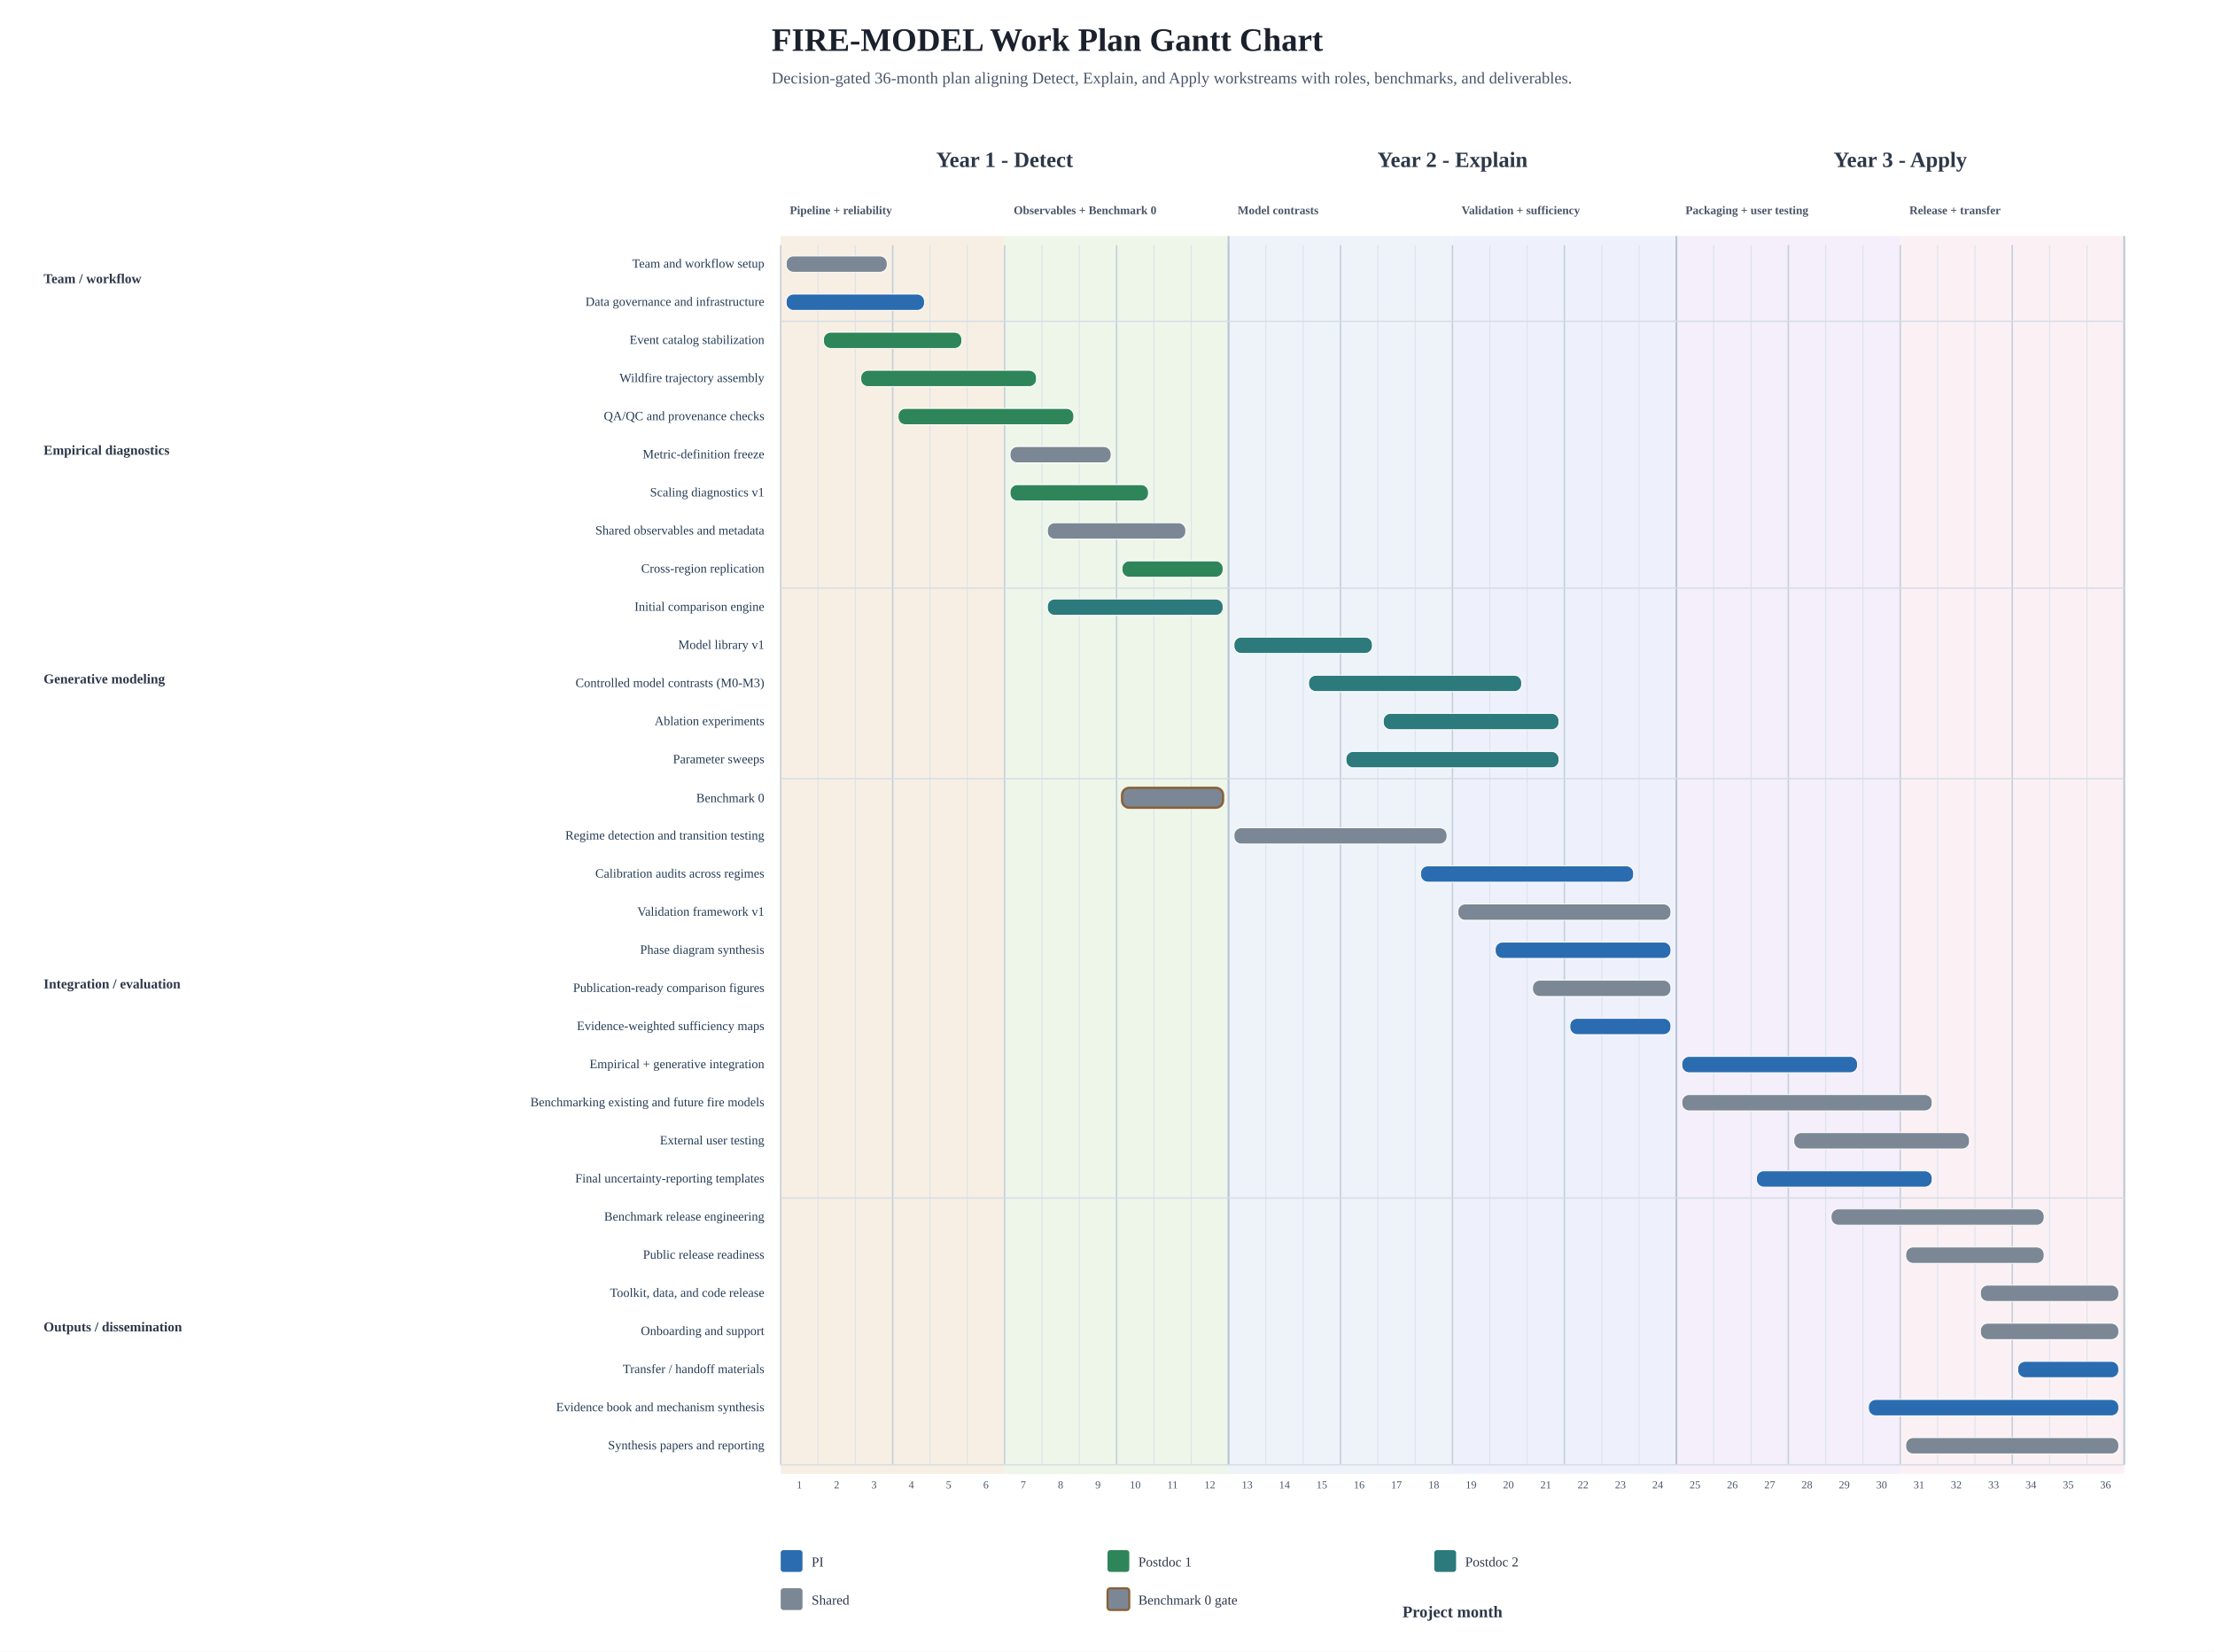
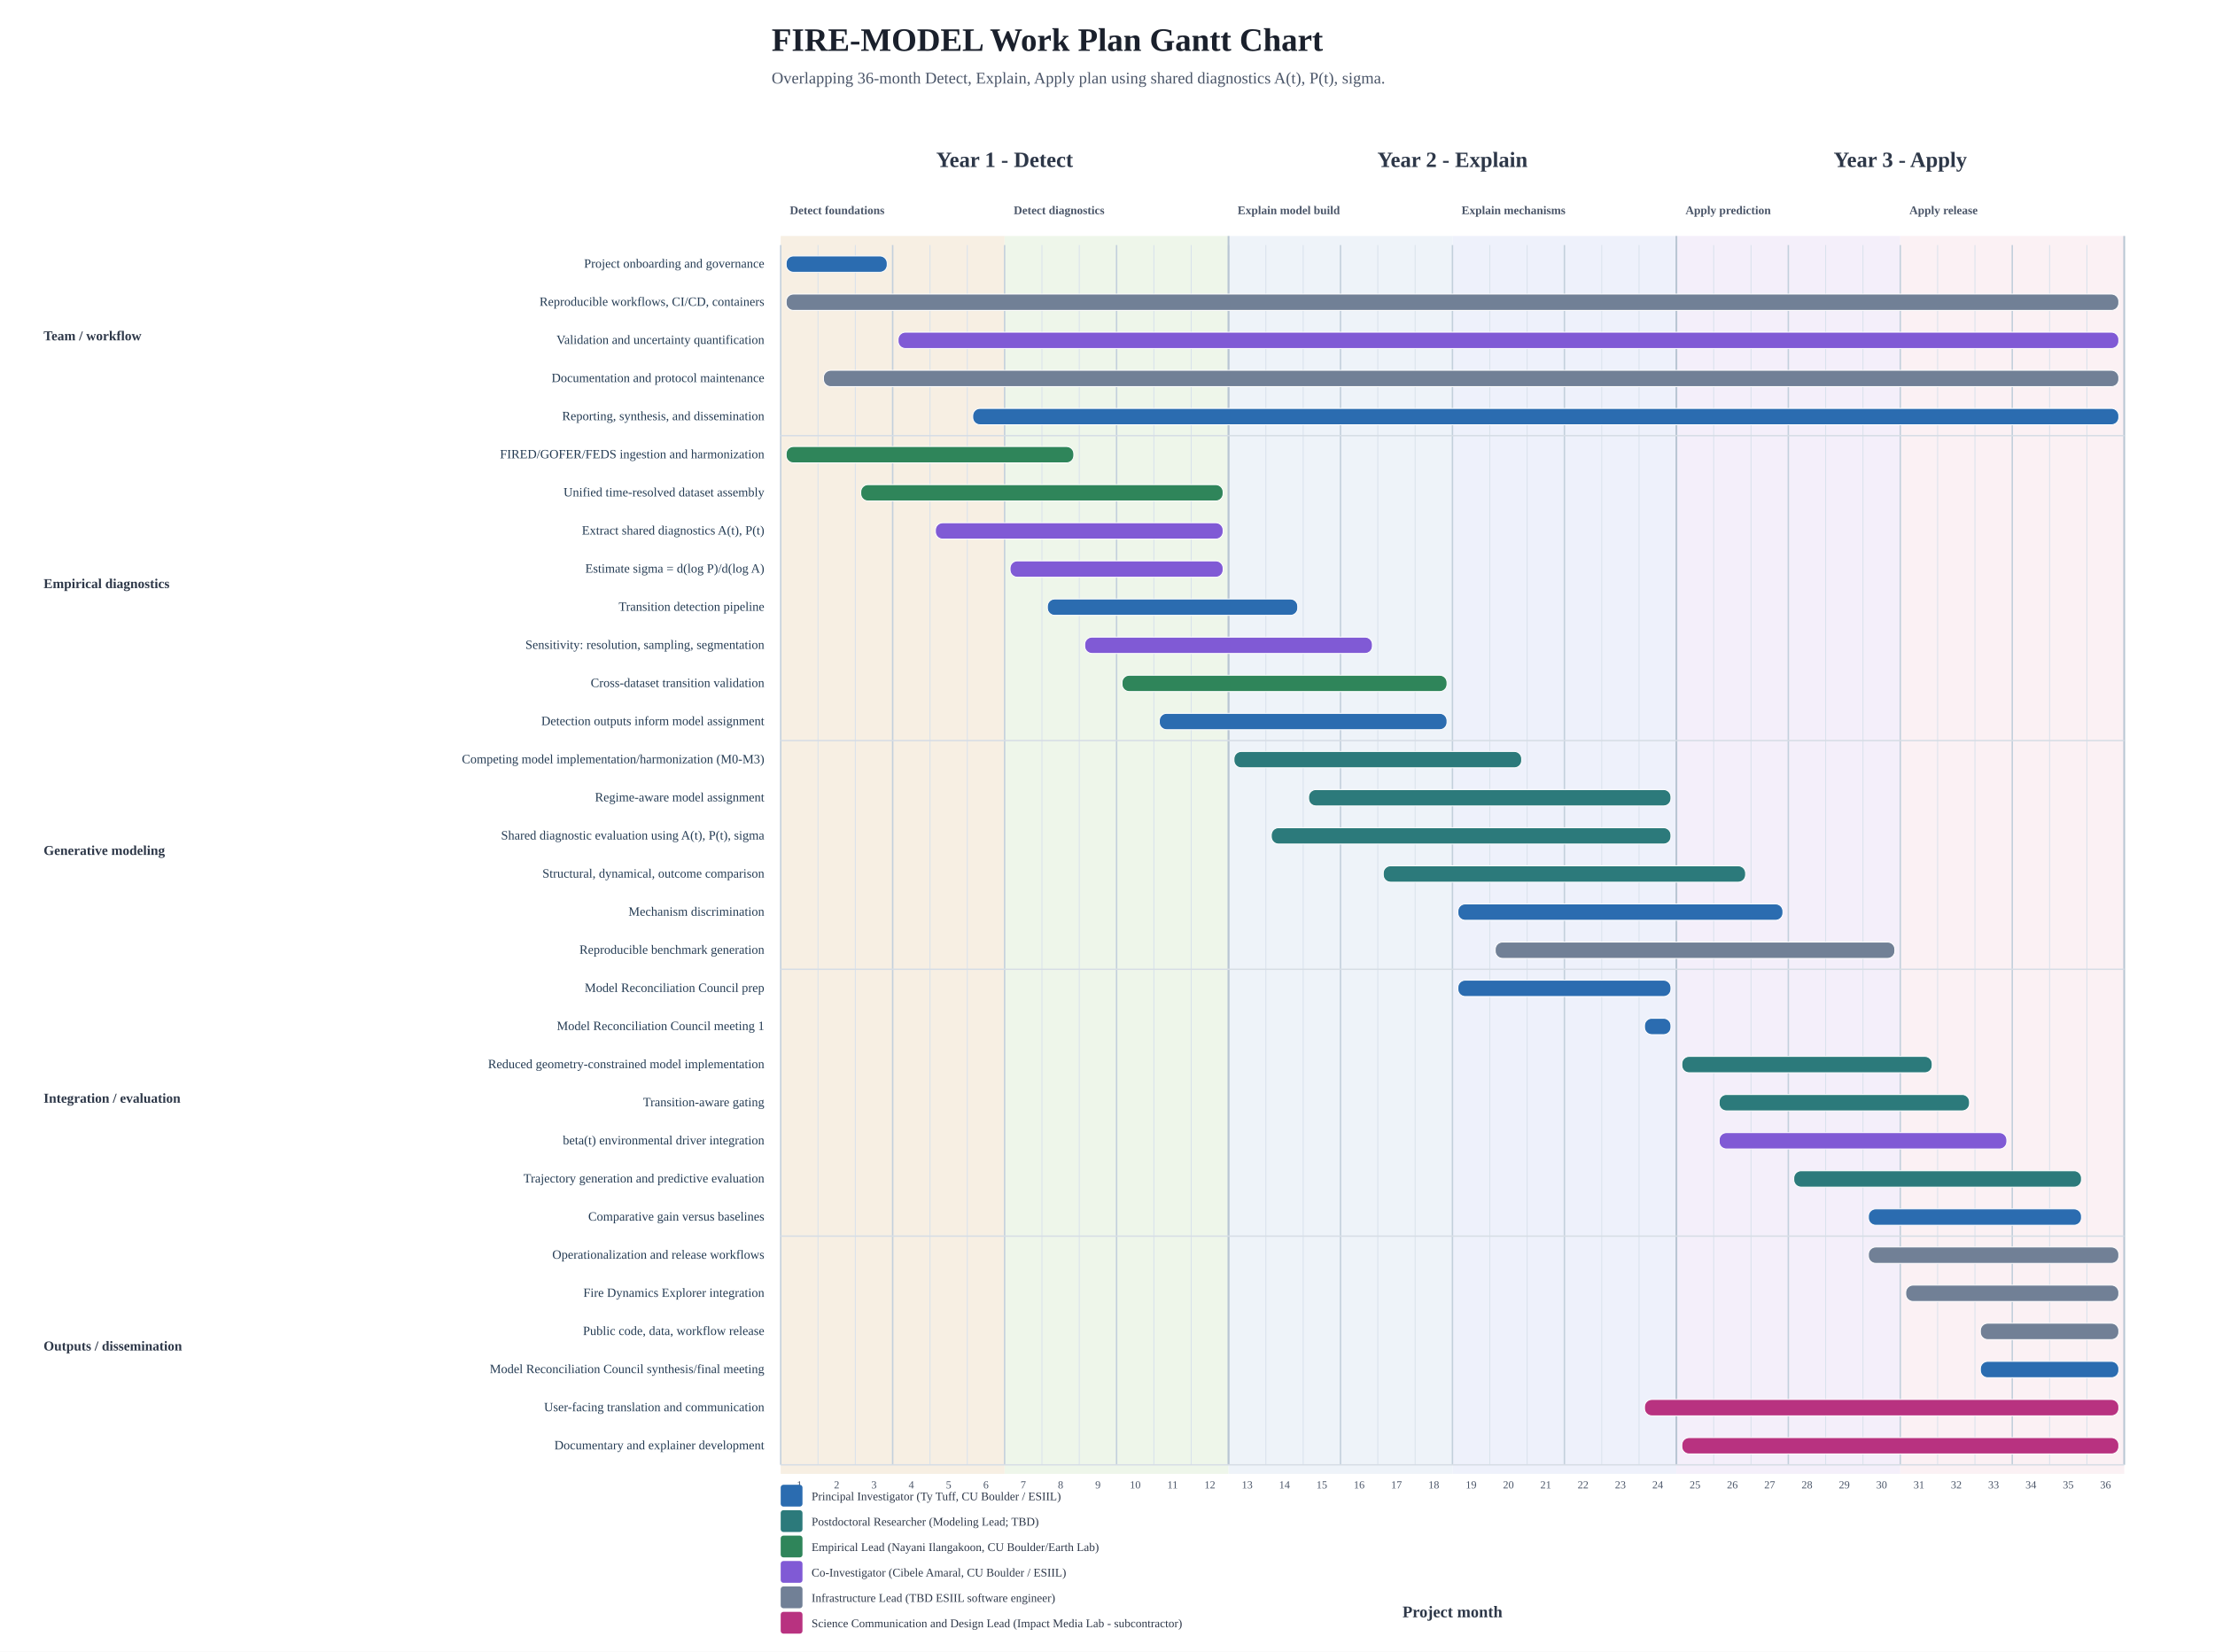
<svg xmlns="http://www.w3.org/2000/svg" width="2440" height="1820" viewBox="0 0 2440 1820">
  <rect width="100%" height="100%" fill="#ffffff" />
  <rect x="860.00" y="260.00" width="246.67" height="1364.00" fill="#f7efe3" stroke="none" stroke-width="0" rx="0" />
-   <text x="870.00" y="236.00" fill="#4a5568" font-family="Times New Roman, Georgia, serif" font-size="13" font-weight="700" text-anchor="start">Pipeline + reliability</text>
+   <text x="870.00" y="236.00" fill="#4a5568" font-family="Times New Roman, Georgia, serif" font-size="13" font-weight="700" text-anchor="start">Detect foundations</text>
  <rect x="1106.67" y="260.00" width="246.67" height="1364.00" fill="#eef6ea" stroke="none" stroke-width="0" rx="0" />
-   <text x="1116.67" y="236.00" fill="#4a5568" font-family="Times New Roman, Georgia, serif" font-size="13" font-weight="700" text-anchor="start">Observables + Benchmark 0</text>
+   <text x="1116.67" y="236.00" fill="#4a5568" font-family="Times New Roman, Georgia, serif" font-size="13" font-weight="700" text-anchor="start">Detect diagnostics</text>
  <rect x="1353.33" y="260.00" width="246.67" height="1364.00" fill="#eef3f9" stroke="none" stroke-width="0" rx="0" />
-   <text x="1363.33" y="236.00" fill="#4a5568" font-family="Times New Roman, Georgia, serif" font-size="13" font-weight="700" text-anchor="start">Model contrasts</text>
+   <text x="1363.33" y="236.00" fill="#4a5568" font-family="Times New Roman, Georgia, serif" font-size="13" font-weight="700" text-anchor="start">Explain model build</text>
  <rect x="1600.00" y="260.00" width="246.67" height="1364.00" fill="#eef1fb" stroke="none" stroke-width="0" rx="0" />
-   <text x="1610.00" y="236.00" fill="#4a5568" font-family="Times New Roman, Georgia, serif" font-size="13" font-weight="700" text-anchor="start">Validation + sufficiency</text>
+   <text x="1610.00" y="236.00" fill="#4a5568" font-family="Times New Roman, Georgia, serif" font-size="13" font-weight="700" text-anchor="start">Explain mechanisms</text>
  <rect x="1846.67" y="260.00" width="246.67" height="1364.00" fill="#f4effa" stroke="none" stroke-width="0" rx="0" />
-   <text x="1856.67" y="236.00" fill="#4a5568" font-family="Times New Roman, Georgia, serif" font-size="13" font-weight="700" text-anchor="start">Packaging + user testing</text>
+   <text x="1856.67" y="236.00" fill="#4a5568" font-family="Times New Roman, Georgia, serif" font-size="13" font-weight="700" text-anchor="start">Apply prediction</text>
  <rect x="2093.33" y="260.00" width="246.67" height="1364.00" fill="#fbf1f4" stroke="none" stroke-width="0" rx="0" />
-   <text x="2103.33" y="236.00" fill="#4a5568" font-family="Times New Roman, Georgia, serif" font-size="13" font-weight="700" text-anchor="start">Release + transfer</text>
+   <text x="2103.33" y="236.00" fill="#4a5568" font-family="Times New Roman, Georgia, serif" font-size="13" font-weight="700" text-anchor="start">Apply release</text>
  <line x1="860.00" y1="270.00" x2="860.00" y2="1614.00" stroke="#c3d0dc" stroke-width="1.6" />
  <text x="880.56" y="1640.00" fill="#4a5568" font-family="Times New Roman, Georgia, serif" font-size="12" font-weight="400" text-anchor="middle">1</text>
  <line x1="901.11" y1="270.00" x2="901.11" y2="1614.00" stroke="#d9e2ec" stroke-width="1" />
  <text x="921.67" y="1640.00" fill="#4a5568" font-family="Times New Roman, Georgia, serif" font-size="12" font-weight="400" text-anchor="middle">2</text>
  <line x1="942.22" y1="270.00" x2="942.22" y2="1614.00" stroke="#d9e2ec" stroke-width="1" />
  <text x="962.78" y="1640.00" fill="#4a5568" font-family="Times New Roman, Georgia, serif" font-size="12" font-weight="400" text-anchor="middle">3</text>
  <line x1="983.33" y1="270.00" x2="983.33" y2="1614.00" stroke="#c3d0dc" stroke-width="1.6" />
  <text x="1003.89" y="1640.00" fill="#4a5568" font-family="Times New Roman, Georgia, serif" font-size="12" font-weight="400" text-anchor="middle">4</text>
  <line x1="1024.44" y1="270.00" x2="1024.44" y2="1614.00" stroke="#d9e2ec" stroke-width="1" />
  <text x="1045.00" y="1640.00" fill="#4a5568" font-family="Times New Roman, Georgia, serif" font-size="12" font-weight="400" text-anchor="middle">5</text>
  <line x1="1065.56" y1="270.00" x2="1065.56" y2="1614.00" stroke="#d9e2ec" stroke-width="1" />
  <text x="1086.11" y="1640.00" fill="#4a5568" font-family="Times New Roman, Georgia, serif" font-size="12" font-weight="400" text-anchor="middle">6</text>
  <line x1="1106.67" y1="270.00" x2="1106.67" y2="1614.00" stroke="#c3d0dc" stroke-width="1.6" />
  <text x="1127.22" y="1640.00" fill="#4a5568" font-family="Times New Roman, Georgia, serif" font-size="12" font-weight="400" text-anchor="middle">7</text>
  <line x1="1147.78" y1="270.00" x2="1147.78" y2="1614.00" stroke="#d9e2ec" stroke-width="1" />
  <text x="1168.33" y="1640.00" fill="#4a5568" font-family="Times New Roman, Georgia, serif" font-size="12" font-weight="400" text-anchor="middle">8</text>
  <line x1="1188.89" y1="270.00" x2="1188.89" y2="1614.00" stroke="#d9e2ec" stroke-width="1" />
  <text x="1209.44" y="1640.00" fill="#4a5568" font-family="Times New Roman, Georgia, serif" font-size="12" font-weight="400" text-anchor="middle">9</text>
  <line x1="1230.00" y1="270.00" x2="1230.00" y2="1614.00" stroke="#c3d0dc" stroke-width="1.6" />
  <text x="1250.56" y="1640.00" fill="#4a5568" font-family="Times New Roman, Georgia, serif" font-size="12" font-weight="400" text-anchor="middle">10</text>
  <line x1="1271.11" y1="270.00" x2="1271.11" y2="1614.00" stroke="#d9e2ec" stroke-width="1" />
  <text x="1291.67" y="1640.00" fill="#4a5568" font-family="Times New Roman, Georgia, serif" font-size="12" font-weight="400" text-anchor="middle">11</text>
  <line x1="1312.22" y1="270.00" x2="1312.22" y2="1614.00" stroke="#d9e2ec" stroke-width="1" />
  <text x="1332.78" y="1640.00" fill="#4a5568" font-family="Times New Roman, Georgia, serif" font-size="12" font-weight="400" text-anchor="middle">12</text>
  <line x1="1353.33" y1="270.00" x2="1353.33" y2="1614.00" stroke="#c3d0dc" stroke-width="1.6" />
  <text x="1373.89" y="1640.00" fill="#4a5568" font-family="Times New Roman, Georgia, serif" font-size="12" font-weight="400" text-anchor="middle">13</text>
  <line x1="1394.44" y1="270.00" x2="1394.44" y2="1614.00" stroke="#d9e2ec" stroke-width="1" />
  <text x="1415.00" y="1640.00" fill="#4a5568" font-family="Times New Roman, Georgia, serif" font-size="12" font-weight="400" text-anchor="middle">14</text>
  <line x1="1435.56" y1="270.00" x2="1435.56" y2="1614.00" stroke="#d9e2ec" stroke-width="1" />
  <text x="1456.11" y="1640.00" fill="#4a5568" font-family="Times New Roman, Georgia, serif" font-size="12" font-weight="400" text-anchor="middle">15</text>
  <line x1="1476.67" y1="270.00" x2="1476.67" y2="1614.00" stroke="#c3d0dc" stroke-width="1.6" />
  <text x="1497.22" y="1640.00" fill="#4a5568" font-family="Times New Roman, Georgia, serif" font-size="12" font-weight="400" text-anchor="middle">16</text>
  <line x1="1517.78" y1="270.00" x2="1517.78" y2="1614.00" stroke="#d9e2ec" stroke-width="1" />
  <text x="1538.33" y="1640.00" fill="#4a5568" font-family="Times New Roman, Georgia, serif" font-size="12" font-weight="400" text-anchor="middle">17</text>
  <line x1="1558.89" y1="270.00" x2="1558.89" y2="1614.00" stroke="#d9e2ec" stroke-width="1" />
  <text x="1579.44" y="1640.00" fill="#4a5568" font-family="Times New Roman, Georgia, serif" font-size="12" font-weight="400" text-anchor="middle">18</text>
  <line x1="1600.00" y1="270.00" x2="1600.00" y2="1614.00" stroke="#c3d0dc" stroke-width="1.6" />
  <text x="1620.56" y="1640.00" fill="#4a5568" font-family="Times New Roman, Georgia, serif" font-size="12" font-weight="400" text-anchor="middle">19</text>
  <line x1="1641.11" y1="270.00" x2="1641.11" y2="1614.00" stroke="#d9e2ec" stroke-width="1" />
  <text x="1661.67" y="1640.00" fill="#4a5568" font-family="Times New Roman, Georgia, serif" font-size="12" font-weight="400" text-anchor="middle">20</text>
  <line x1="1682.22" y1="270.00" x2="1682.22" y2="1614.00" stroke="#d9e2ec" stroke-width="1" />
  <text x="1702.78" y="1640.00" fill="#4a5568" font-family="Times New Roman, Georgia, serif" font-size="12" font-weight="400" text-anchor="middle">21</text>
  <line x1="1723.33" y1="270.00" x2="1723.33" y2="1614.00" stroke="#c3d0dc" stroke-width="1.6" />
  <text x="1743.89" y="1640.00" fill="#4a5568" font-family="Times New Roman, Georgia, serif" font-size="12" font-weight="400" text-anchor="middle">22</text>
  <line x1="1764.44" y1="270.00" x2="1764.44" y2="1614.00" stroke="#d9e2ec" stroke-width="1" />
  <text x="1785.00" y="1640.00" fill="#4a5568" font-family="Times New Roman, Georgia, serif" font-size="12" font-weight="400" text-anchor="middle">23</text>
  <line x1="1805.56" y1="270.00" x2="1805.56" y2="1614.00" stroke="#d9e2ec" stroke-width="1" />
  <text x="1826.11" y="1640.00" fill="#4a5568" font-family="Times New Roman, Georgia, serif" font-size="12" font-weight="400" text-anchor="middle">24</text>
  <line x1="1846.67" y1="270.00" x2="1846.67" y2="1614.00" stroke="#c3d0dc" stroke-width="1.6" />
  <text x="1867.22" y="1640.00" fill="#4a5568" font-family="Times New Roman, Georgia, serif" font-size="12" font-weight="400" text-anchor="middle">25</text>
  <line x1="1887.78" y1="270.00" x2="1887.78" y2="1614.00" stroke="#d9e2ec" stroke-width="1" />
  <text x="1908.33" y="1640.00" fill="#4a5568" font-family="Times New Roman, Georgia, serif" font-size="12" font-weight="400" text-anchor="middle">26</text>
  <line x1="1928.89" y1="270.00" x2="1928.89" y2="1614.00" stroke="#d9e2ec" stroke-width="1" />
  <text x="1949.44" y="1640.00" fill="#4a5568" font-family="Times New Roman, Georgia, serif" font-size="12" font-weight="400" text-anchor="middle">27</text>
  <line x1="1970.00" y1="270.00" x2="1970.00" y2="1614.00" stroke="#c3d0dc" stroke-width="1.6" />
  <text x="1990.56" y="1640.00" fill="#4a5568" font-family="Times New Roman, Georgia, serif" font-size="12" font-weight="400" text-anchor="middle">28</text>
  <line x1="2011.11" y1="270.00" x2="2011.11" y2="1614.00" stroke="#d9e2ec" stroke-width="1" />
  <text x="2031.67" y="1640.00" fill="#4a5568" font-family="Times New Roman, Georgia, serif" font-size="12" font-weight="400" text-anchor="middle">29</text>
  <line x1="2052.22" y1="270.00" x2="2052.22" y2="1614.00" stroke="#d9e2ec" stroke-width="1" />
  <text x="2072.78" y="1640.00" fill="#4a5568" font-family="Times New Roman, Georgia, serif" font-size="12" font-weight="400" text-anchor="middle">30</text>
  <line x1="2093.33" y1="270.00" x2="2093.33" y2="1614.00" stroke="#c3d0dc" stroke-width="1.6" />
  <text x="2113.89" y="1640.00" fill="#4a5568" font-family="Times New Roman, Georgia, serif" font-size="12" font-weight="400" text-anchor="middle">31</text>
  <line x1="2134.44" y1="270.00" x2="2134.44" y2="1614.00" stroke="#d9e2ec" stroke-width="1" />
  <text x="2155.00" y="1640.00" fill="#4a5568" font-family="Times New Roman, Georgia, serif" font-size="12" font-weight="400" text-anchor="middle">32</text>
  <line x1="2175.56" y1="270.00" x2="2175.56" y2="1614.00" stroke="#d9e2ec" stroke-width="1" />
  <text x="2196.11" y="1640.00" fill="#4a5568" font-family="Times New Roman, Georgia, serif" font-size="12" font-weight="400" text-anchor="middle">33</text>
  <line x1="2216.67" y1="270.00" x2="2216.67" y2="1614.00" stroke="#c3d0dc" stroke-width="1.6" />
  <text x="2237.22" y="1640.00" fill="#4a5568" font-family="Times New Roman, Georgia, serif" font-size="12" font-weight="400" text-anchor="middle">34</text>
  <line x1="2257.78" y1="270.00" x2="2257.78" y2="1614.00" stroke="#d9e2ec" stroke-width="1" />
  <text x="2278.33" y="1640.00" fill="#4a5568" font-family="Times New Roman, Georgia, serif" font-size="12" font-weight="400" text-anchor="middle">35</text>
  <line x1="2298.89" y1="270.00" x2="2298.89" y2="1614.00" stroke="#d9e2ec" stroke-width="1" />
  <text x="2319.44" y="1640.00" fill="#4a5568" font-family="Times New Roman, Georgia, serif" font-size="12" font-weight="400" text-anchor="middle">36</text>
  <line x1="1353.33" y1="260.00" x2="1353.33" y2="1614.00" stroke="#b9c6d3" stroke-width="2" />
  <line x1="1846.67" y1="260.00" x2="1846.67" y2="1614.00" stroke="#b9c6d3" stroke-width="2" />
  <line x1="2340.00" y1="260.00" x2="2340.00" y2="1614.00" stroke="#b9c6d3" stroke-width="2" />
  <text x="1106.67" y="184.00" fill="#2d3748" font-family="Times New Roman, Georgia, serif" font-size="24" font-weight="700" text-anchor="middle">Year 1 - Detect</text>
  <text x="1600.00" y="184.00" fill="#2d3748" font-family="Times New Roman, Georgia, serif" font-size="24" font-weight="700" text-anchor="middle">Year 2 - Explain</text>
  <text x="2093.33" y="184.00" fill="#2d3748" font-family="Times New Roman, Georgia, serif" font-size="24" font-weight="700" text-anchor="middle">Year 3 - Apply</text>
-   <text x="48.00" y="312.00" fill="#2d3748" font-family="Times New Roman, Georgia, serif" font-size="15" font-weight="700" text-anchor="start">Team / workflow</text>
-   <line x1="860.00" y1="354.00" x2="2340.00" y2="354.00" stroke="#d6dde5" stroke-width="1.5" />
-   <text x="48.00" y="501.00" fill="#2d3748" font-family="Times New Roman, Georgia, serif" font-size="15" font-weight="700" text-anchor="start">Empirical diagnostics</text>
-   <line x1="860.00" y1="648.00" x2="2340.00" y2="648.00" stroke="#d6dde5" stroke-width="1.5" />
-   <text x="48.00" y="753.00" fill="#2d3748" font-family="Times New Roman, Georgia, serif" font-size="15" font-weight="700" text-anchor="start">Generative modeling</text>
-   <line x1="860.00" y1="858.00" x2="2340.00" y2="858.00" stroke="#d6dde5" stroke-width="1.5" />
-   <text x="48.00" y="1089.00" fill="#2d3748" font-family="Times New Roman, Georgia, serif" font-size="15" font-weight="700" text-anchor="start">Integration / evaluation</text>
-   <line x1="860.00" y1="1320.00" x2="2340.00" y2="1320.00" stroke="#d6dde5" stroke-width="1.5" />
-   <text x="48.00" y="1467.00" fill="#2d3748" font-family="Times New Roman, Georgia, serif" font-size="15" font-weight="700" text-anchor="start">Outputs / dissemination</text>
+   <text x="48.00" y="375.00" fill="#2d3748" font-family="Times New Roman, Georgia, serif" font-size="15" font-weight="700" text-anchor="start">Team / workflow</text>
+   <line x1="860.00" y1="480.00" x2="2340.00" y2="480.00" stroke="#d6dde5" stroke-width="1.5" />
+   <text x="48.00" y="648.00" fill="#2d3748" font-family="Times New Roman, Georgia, serif" font-size="15" font-weight="700" text-anchor="start">Empirical diagnostics</text>
+   <line x1="860.00" y1="816.00" x2="2340.00" y2="816.00" stroke="#d6dde5" stroke-width="1.5" />
+   <text x="48.00" y="942.00" fill="#2d3748" font-family="Times New Roman, Georgia, serif" font-size="15" font-weight="700" text-anchor="start">Generative modeling</text>
+   <line x1="860.00" y1="1068.00" x2="2340.00" y2="1068.00" stroke="#d6dde5" stroke-width="1.5" />
+   <text x="48.00" y="1215.00" fill="#2d3748" font-family="Times New Roman, Georgia, serif" font-size="15" font-weight="700" text-anchor="start">Integration / evaluation</text>
+   <line x1="860.00" y1="1362.00" x2="2340.00" y2="1362.00" stroke="#d6dde5" stroke-width="1.5" />
+   <text x="48.00" y="1488.00" fill="#2d3748" font-family="Times New Roman, Georgia, serif" font-size="15" font-weight="700" text-anchor="start">Outputs / dissemination</text>
  <line x1="860.00" y1="1614.00" x2="2340.00" y2="1614.00" stroke="#d6dde5" stroke-width="1.5" />
-   <text x="842.00" y="294.96" fill="#243b53" font-family="Times New Roman, Georgia, serif" font-size="14" font-weight="400" text-anchor="end">Team and workflow setup</text>
-   <rect x="866.00" y="282.00" width="111.33" height="18.00" fill="#7b8794" stroke="#ffffff" stroke-width="1.0" rx="8" />
-   <text x="842.00" y="336.96" fill="#243b53" font-family="Times New Roman, Georgia, serif" font-size="14" font-weight="400" text-anchor="end">Data governance and infrastructure</text>
-   <rect x="866.00" y="324.00" width="152.44" height="18.00" fill="#2b6cb0" stroke="#ffffff" stroke-width="1.0" rx="8" />
-   <text x="842.00" y="378.96" fill="#243b53" font-family="Times New Roman, Georgia, serif" font-size="14" font-weight="400" text-anchor="end">Event catalog stabilization</text>
-   <rect x="907.11" y="366.00" width="152.44" height="18.00" fill="#2f855a" stroke="#ffffff" stroke-width="1.0" rx="8" />
-   <text x="842.00" y="420.96" fill="#243b53" font-family="Times New Roman, Georgia, serif" font-size="14" font-weight="400" text-anchor="end">Wildfire trajectory assembly</text>
-   <rect x="948.22" y="408.00" width="193.56" height="18.00" fill="#2f855a" stroke="#ffffff" stroke-width="1.0" rx="8" />
-   <text x="842.00" y="462.96" fill="#243b53" font-family="Times New Roman, Georgia, serif" font-size="14" font-weight="400" text-anchor="end">QA/QC and provenance checks</text>
-   <rect x="989.33" y="450.00" width="193.56" height="18.00" fill="#2f855a" stroke="#ffffff" stroke-width="1.0" rx="8" />
-   <text x="842.00" y="504.96" fill="#243b53" font-family="Times New Roman, Georgia, serif" font-size="14" font-weight="400" text-anchor="end">Metric-definition freeze</text>
-   <rect x="1112.67" y="492.00" width="111.33" height="18.00" fill="#7b8794" stroke="#ffffff" stroke-width="1.0" rx="8" />
-   <text x="842.00" y="546.96" fill="#243b53" font-family="Times New Roman, Georgia, serif" font-size="14" font-weight="400" text-anchor="end">Scaling diagnostics v1</text>
-   <rect x="1112.67" y="534.00" width="152.44" height="18.00" fill="#2f855a" stroke="#ffffff" stroke-width="1.0" rx="8" />
-   <text x="842.00" y="588.96" fill="#243b53" font-family="Times New Roman, Georgia, serif" font-size="14" font-weight="400" text-anchor="end">Shared observables and metadata</text>
-   <rect x="1153.78" y="576.00" width="152.44" height="18.00" fill="#7b8794" stroke="#ffffff" stroke-width="1.0" rx="8" />
-   <text x="842.00" y="630.96" fill="#243b53" font-family="Times New Roman, Georgia, serif" font-size="14" font-weight="400" text-anchor="end">Cross-region replication</text>
-   <rect x="1236.00" y="618.00" width="111.33" height="18.00" fill="#2f855a" stroke="#ffffff" stroke-width="1.0" rx="8" />
-   <text x="842.00" y="672.96" fill="#243b53" font-family="Times New Roman, Georgia, serif" font-size="14" font-weight="400" text-anchor="end">Initial comparison engine</text>
-   <rect x="1153.78" y="660.00" width="193.56" height="18.00" fill="#2c7a7b" stroke="#ffffff" stroke-width="1.0" rx="8" />
-   <text x="842.00" y="714.96" fill="#243b53" font-family="Times New Roman, Georgia, serif" font-size="14" font-weight="400" text-anchor="end">Model library v1</text>
-   <rect x="1359.33" y="702.00" width="152.44" height="18.00" fill="#2c7a7b" stroke="#ffffff" stroke-width="1.0" rx="8" />
-   <text x="842.00" y="756.96" fill="#243b53" font-family="Times New Roman, Georgia, serif" font-size="14" font-weight="400" text-anchor="end">Controlled model contrasts (M0-M3)</text>
-   <rect x="1441.56" y="744.00" width="234.67" height="18.00" fill="#2c7a7b" stroke="#ffffff" stroke-width="1.0" rx="8" />
-   <text x="842.00" y="798.96" fill="#243b53" font-family="Times New Roman, Georgia, serif" font-size="14" font-weight="400" text-anchor="end">Ablation experiments</text>
-   <rect x="1523.78" y="786.00" width="193.56" height="18.00" fill="#2c7a7b" stroke="#ffffff" stroke-width="1.0" rx="8" />
-   <text x="842.00" y="840.96" fill="#243b53" font-family="Times New Roman, Georgia, serif" font-size="14" font-weight="400" text-anchor="end">Parameter sweeps</text>
-   <rect x="1482.67" y="828.00" width="234.67" height="18.00" fill="#2c7a7b" stroke="#ffffff" stroke-width="1.0" rx="8" />
-   <text x="842.00" y="883.84" fill="#243b53" font-family="Times New Roman, Georgia, serif" font-size="14" font-weight="400" text-anchor="end">Benchmark 0</text>
-   <rect x="1236.00" y="868.00" width="111.33" height="22.00" fill="#7b8794" stroke="#8b5e34" stroke-width="2.4" rx="8" />
-   <text x="842.00" y="924.96" fill="#243b53" font-family="Times New Roman, Georgia, serif" font-size="14" font-weight="400" text-anchor="end">Regime detection and transition testing</text>
-   <rect x="1359.33" y="912.00" width="234.67" height="18.00" fill="#7b8794" stroke="#ffffff" stroke-width="1.0" rx="8" />
-   <text x="842.00" y="966.96" fill="#243b53" font-family="Times New Roman, Georgia, serif" font-size="14" font-weight="400" text-anchor="end">Calibration audits across regimes</text>
-   <rect x="1564.89" y="954.00" width="234.67" height="18.00" fill="#2b6cb0" stroke="#ffffff" stroke-width="1.0" rx="8" />
-   <text x="842.00" y="1008.96" fill="#243b53" font-family="Times New Roman, Georgia, serif" font-size="14" font-weight="400" text-anchor="end">Validation framework v1</text>
-   <rect x="1606.00" y="996.00" width="234.67" height="18.00" fill="#7b8794" stroke="#ffffff" stroke-width="1.0" rx="8" />
-   <text x="842.00" y="1050.96" fill="#243b53" font-family="Times New Roman, Georgia, serif" font-size="14" font-weight="400" text-anchor="end">Phase diagram synthesis</text>
-   <rect x="1647.11" y="1038.00" width="193.56" height="18.00" fill="#2b6cb0" stroke="#ffffff" stroke-width="1.0" rx="8" />
-   <text x="842.00" y="1092.96" fill="#243b53" font-family="Times New Roman, Georgia, serif" font-size="14" font-weight="400" text-anchor="end">Publication-ready comparison figures</text>
-   <rect x="1688.22" y="1080.00" width="152.44" height="18.00" fill="#7b8794" stroke="#ffffff" stroke-width="1.0" rx="8" />
-   <text x="842.00" y="1134.96" fill="#243b53" font-family="Times New Roman, Georgia, serif" font-size="14" font-weight="400" text-anchor="end">Evidence-weighted sufficiency maps</text>
-   <rect x="1729.33" y="1122.00" width="111.33" height="18.00" fill="#2b6cb0" stroke="#ffffff" stroke-width="1.0" rx="8" />
-   <text x="842.00" y="1176.96" fill="#243b53" font-family="Times New Roman, Georgia, serif" font-size="14" font-weight="400" text-anchor="end">Empirical + generative integration</text>
-   <rect x="1852.67" y="1164.00" width="193.56" height="18.00" fill="#2b6cb0" stroke="#ffffff" stroke-width="1.0" rx="8" />
-   <text x="842.00" y="1218.96" fill="#243b53" font-family="Times New Roman, Georgia, serif" font-size="14" font-weight="400" text-anchor="end">Benchmarking existing and future fire models</text>
-   <rect x="1852.67" y="1206.00" width="275.78" height="18.00" fill="#7b8794" stroke="#ffffff" stroke-width="1.0" rx="8" />
-   <text x="842.00" y="1260.96" fill="#243b53" font-family="Times New Roman, Georgia, serif" font-size="14" font-weight="400" text-anchor="end">External user testing</text>
-   <rect x="1976.00" y="1248.00" width="193.56" height="18.00" fill="#7b8794" stroke="#ffffff" stroke-width="1.0" rx="8" />
-   <text x="842.00" y="1302.96" fill="#243b53" font-family="Times New Roman, Georgia, serif" font-size="14" font-weight="400" text-anchor="end">Final uncertainty-reporting templates</text>
-   <rect x="1934.89" y="1290.00" width="193.56" height="18.00" fill="#2b6cb0" stroke="#ffffff" stroke-width="1.0" rx="8" />
-   <text x="842.00" y="1344.96" fill="#243b53" font-family="Times New Roman, Georgia, serif" font-size="14" font-weight="400" text-anchor="end">Benchmark release engineering</text>
-   <rect x="2017.11" y="1332.00" width="234.67" height="18.00" fill="#7b8794" stroke="#ffffff" stroke-width="1.0" rx="8" />
-   <text x="842.00" y="1386.96" fill="#243b53" font-family="Times New Roman, Georgia, serif" font-size="14" font-weight="400" text-anchor="end">Public release readiness</text>
-   <rect x="2099.33" y="1374.00" width="152.44" height="18.00" fill="#7b8794" stroke="#ffffff" stroke-width="1.0" rx="8" />
-   <text x="842.00" y="1428.96" fill="#243b53" font-family="Times New Roman, Georgia, serif" font-size="14" font-weight="400" text-anchor="end">Toolkit, data, and code release</text>
-   <rect x="2181.56" y="1416.00" width="152.44" height="18.00" fill="#7b8794" stroke="#ffffff" stroke-width="1.0" rx="8" />
-   <text x="842.00" y="1470.96" fill="#243b53" font-family="Times New Roman, Georgia, serif" font-size="14" font-weight="400" text-anchor="end">Onboarding and support</text>
-   <rect x="2181.56" y="1458.00" width="152.44" height="18.00" fill="#7b8794" stroke="#ffffff" stroke-width="1.0" rx="8" />
-   <text x="842.00" y="1512.96" fill="#243b53" font-family="Times New Roman, Georgia, serif" font-size="14" font-weight="400" text-anchor="end">Transfer / handoff materials</text>
-   <rect x="2222.67" y="1500.00" width="111.33" height="18.00" fill="#2b6cb0" stroke="#ffffff" stroke-width="1.0" rx="8" />
-   <text x="842.00" y="1554.96" fill="#243b53" font-family="Times New Roman, Georgia, serif" font-size="14" font-weight="400" text-anchor="end">Evidence book and mechanism synthesis</text>
-   <rect x="2058.22" y="1542.00" width="275.78" height="18.00" fill="#2b6cb0" stroke="#ffffff" stroke-width="1.0" rx="8" />
-   <text x="842.00" y="1596.96" fill="#243b53" font-family="Times New Roman, Georgia, serif" font-size="14" font-weight="400" text-anchor="end">Synthesis papers and reporting</text>
-   <rect x="2099.33" y="1584.00" width="234.67" height="18.00" fill="#7b8794" stroke="#ffffff" stroke-width="1.0" rx="8" />
+   <text x="842.00" y="294.96" fill="#243b53" font-family="Times New Roman, Georgia, serif" font-size="14" font-weight="400" text-anchor="end">Project onboarding and governance</text>
+   <rect x="866.00" y="282.00" width="111.33" height="18.00" fill="#2b6cb0" stroke="#ffffff" stroke-width="1.0" rx="8" />
+   <text x="842.00" y="336.96" fill="#243b53" font-family="Times New Roman, Georgia, serif" font-size="14" font-weight="400" text-anchor="end">Reproducible workflows, CI/CD, containers</text>
+   <rect x="866.00" y="324.00" width="1468.00" height="18.00" fill="#718096" stroke="#ffffff" stroke-width="1.0" rx="8" />
+   <text x="842.00" y="378.96" fill="#243b53" font-family="Times New Roman, Georgia, serif" font-size="14" font-weight="400" text-anchor="end">Validation and uncertainty quantification</text>
+   <rect x="989.33" y="366.00" width="1344.67" height="18.00" fill="#805ad5" stroke="#ffffff" stroke-width="1.0" rx="8" />
+   <text x="842.00" y="420.96" fill="#243b53" font-family="Times New Roman, Georgia, serif" font-size="14" font-weight="400" text-anchor="end">Documentation and protocol maintenance</text>
+   <rect x="907.11" y="408.00" width="1426.89" height="18.00" fill="#718096" stroke="#ffffff" stroke-width="1.0" rx="8" />
+   <text x="842.00" y="462.96" fill="#243b53" font-family="Times New Roman, Georgia, serif" font-size="14" font-weight="400" text-anchor="end">Reporting, synthesis, and dissemination</text>
+   <rect x="1071.56" y="450.00" width="1262.44" height="18.00" fill="#2b6cb0" stroke="#ffffff" stroke-width="1.0" rx="8" />
+   <text x="842.00" y="504.96" fill="#243b53" font-family="Times New Roman, Georgia, serif" font-size="14" font-weight="400" text-anchor="end">FIRED/GOFER/FEDS ingestion and harmonization</text>
+   <rect x="866.00" y="492.00" width="316.89" height="18.00" fill="#2f855a" stroke="#ffffff" stroke-width="1.0" rx="8" />
+   <text x="842.00" y="546.96" fill="#243b53" font-family="Times New Roman, Georgia, serif" font-size="14" font-weight="400" text-anchor="end">Unified time-resolved dataset assembly</text>
+   <rect x="948.22" y="534.00" width="399.11" height="18.00" fill="#2f855a" stroke="#ffffff" stroke-width="1.0" rx="8" />
+   <text x="842.00" y="588.96" fill="#243b53" font-family="Times New Roman, Georgia, serif" font-size="14" font-weight="400" text-anchor="end">Extract shared diagnostics A(t), P(t)</text>
+   <rect x="1030.44" y="576.00" width="316.89" height="18.00" fill="#805ad5" stroke="#ffffff" stroke-width="1.0" rx="8" />
+   <text x="842.00" y="630.96" fill="#243b53" font-family="Times New Roman, Georgia, serif" font-size="14" font-weight="400" text-anchor="end">Estimate sigma = d(log P)/d(log A)</text>
+   <rect x="1112.67" y="618.00" width="234.67" height="18.00" fill="#805ad5" stroke="#ffffff" stroke-width="1.0" rx="8" />
+   <text x="842.00" y="672.96" fill="#243b53" font-family="Times New Roman, Georgia, serif" font-size="14" font-weight="400" text-anchor="end">Transition detection pipeline</text>
+   <rect x="1153.78" y="660.00" width="275.78" height="18.00" fill="#2b6cb0" stroke="#ffffff" stroke-width="1.0" rx="8" />
+   <text x="842.00" y="714.96" fill="#243b53" font-family="Times New Roman, Georgia, serif" font-size="14" font-weight="400" text-anchor="end">Sensitivity: resolution, sampling, segmentation</text>
+   <rect x="1194.89" y="702.00" width="316.89" height="18.00" fill="#805ad5" stroke="#ffffff" stroke-width="1.0" rx="8" />
+   <text x="842.00" y="756.96" fill="#243b53" font-family="Times New Roman, Georgia, serif" font-size="14" font-weight="400" text-anchor="end">Cross-dataset transition validation</text>
+   <rect x="1236.00" y="744.00" width="358.00" height="18.00" fill="#2f855a" stroke="#ffffff" stroke-width="1.0" rx="8" />
+   <text x="842.00" y="798.96" fill="#243b53" font-family="Times New Roman, Georgia, serif" font-size="14" font-weight="400" text-anchor="end">Detection outputs inform model assignment</text>
+   <rect x="1277.11" y="786.00" width="316.89" height="18.00" fill="#2b6cb0" stroke="#ffffff" stroke-width="1.0" rx="8" />
+   <text x="842.00" y="840.96" fill="#243b53" font-family="Times New Roman, Georgia, serif" font-size="14" font-weight="400" text-anchor="end">Competing model implementation/harmonization (M0-M3)</text>
+   <rect x="1359.33" y="828.00" width="316.89" height="18.00" fill="#2c7a7b" stroke="#ffffff" stroke-width="1.0" rx="8" />
+   <text x="842.00" y="882.96" fill="#243b53" font-family="Times New Roman, Georgia, serif" font-size="14" font-weight="400" text-anchor="end">Regime-aware model assignment</text>
+   <rect x="1441.56" y="870.00" width="399.11" height="18.00" fill="#2c7a7b" stroke="#ffffff" stroke-width="1.0" rx="8" />
+   <text x="842.00" y="924.96" fill="#243b53" font-family="Times New Roman, Georgia, serif" font-size="14" font-weight="400" text-anchor="end">Shared diagnostic evaluation using A(t), P(t), sigma</text>
+   <rect x="1400.44" y="912.00" width="440.22" height="18.00" fill="#2c7a7b" stroke="#ffffff" stroke-width="1.0" rx="8" />
+   <text x="842.00" y="966.96" fill="#243b53" font-family="Times New Roman, Georgia, serif" font-size="14" font-weight="400" text-anchor="end">Structural, dynamical, outcome comparison</text>
+   <rect x="1523.78" y="954.00" width="399.11" height="18.00" fill="#2c7a7b" stroke="#ffffff" stroke-width="1.0" rx="8" />
+   <text x="842.00" y="1008.96" fill="#243b53" font-family="Times New Roman, Georgia, serif" font-size="14" font-weight="400" text-anchor="end">Mechanism discrimination</text>
+   <rect x="1606.00" y="996.00" width="358.00" height="18.00" fill="#2b6cb0" stroke="#ffffff" stroke-width="1.0" rx="8" />
+   <text x="842.00" y="1050.96" fill="#243b53" font-family="Times New Roman, Georgia, serif" font-size="14" font-weight="400" text-anchor="end">Reproducible benchmark generation</text>
+   <rect x="1647.11" y="1038.00" width="440.22" height="18.00" fill="#718096" stroke="#ffffff" stroke-width="1.0" rx="8" />
+   <text x="842.00" y="1092.96" fill="#243b53" font-family="Times New Roman, Georgia, serif" font-size="14" font-weight="400" text-anchor="end">Model Reconciliation Council prep</text>
+   <rect x="1606.00" y="1080.00" width="234.67" height="18.00" fill="#2b6cb0" stroke="#ffffff" stroke-width="1.0" rx="8" />
+   <text x="842.00" y="1134.96" fill="#243b53" font-family="Times New Roman, Georgia, serif" font-size="14" font-weight="400" text-anchor="end">Model Reconciliation Council meeting 1</text>
+   <rect x="1811.56" y="1122.00" width="29.11" height="18.00" fill="#2b6cb0" stroke="#ffffff" stroke-width="1.0" rx="8" />
+   <text x="842.00" y="1176.96" fill="#243b53" font-family="Times New Roman, Georgia, serif" font-size="14" font-weight="400" text-anchor="end">Reduced geometry-constrained model implementation</text>
+   <rect x="1852.67" y="1164.00" width="275.78" height="18.00" fill="#2c7a7b" stroke="#ffffff" stroke-width="1.0" rx="8" />
+   <text x="842.00" y="1218.96" fill="#243b53" font-family="Times New Roman, Georgia, serif" font-size="14" font-weight="400" text-anchor="end">Transition-aware gating</text>
+   <rect x="1893.78" y="1206.00" width="275.78" height="18.00" fill="#2c7a7b" stroke="#ffffff" stroke-width="1.0" rx="8" />
+   <text x="842.00" y="1260.96" fill="#243b53" font-family="Times New Roman, Georgia, serif" font-size="14" font-weight="400" text-anchor="end">beta(t) environmental driver integration</text>
+   <rect x="1893.78" y="1248.00" width="316.89" height="18.00" fill="#805ad5" stroke="#ffffff" stroke-width="1.0" rx="8" />
+   <text x="842.00" y="1302.96" fill="#243b53" font-family="Times New Roman, Georgia, serif" font-size="14" font-weight="400" text-anchor="end">Trajectory generation and predictive evaluation</text>
+   <rect x="1976.00" y="1290.00" width="316.89" height="18.00" fill="#2c7a7b" stroke="#ffffff" stroke-width="1.0" rx="8" />
+   <text x="842.00" y="1344.96" fill="#243b53" font-family="Times New Roman, Georgia, serif" font-size="14" font-weight="400" text-anchor="end">Comparative gain versus baselines</text>
+   <rect x="2058.22" y="1332.00" width="234.67" height="18.00" fill="#2b6cb0" stroke="#ffffff" stroke-width="1.0" rx="8" />
+   <text x="842.00" y="1386.96" fill="#243b53" font-family="Times New Roman, Georgia, serif" font-size="14" font-weight="400" text-anchor="end">Operationalization and release workflows</text>
+   <rect x="2058.22" y="1374.00" width="275.78" height="18.00" fill="#718096" stroke="#ffffff" stroke-width="1.0" rx="8" />
+   <text x="842.00" y="1428.96" fill="#243b53" font-family="Times New Roman, Georgia, serif" font-size="14" font-weight="400" text-anchor="end">Fire Dynamics Explorer integration</text>
+   <rect x="2099.33" y="1416.00" width="234.67" height="18.00" fill="#718096" stroke="#ffffff" stroke-width="1.0" rx="8" />
+   <text x="842.00" y="1470.96" fill="#243b53" font-family="Times New Roman, Georgia, serif" font-size="14" font-weight="400" text-anchor="end">Public code, data, workflow release</text>
+   <rect x="2181.56" y="1458.00" width="152.44" height="18.00" fill="#718096" stroke="#ffffff" stroke-width="1.0" rx="8" />
+   <text x="842.00" y="1512.96" fill="#243b53" font-family="Times New Roman, Georgia, serif" font-size="14" font-weight="400" text-anchor="end">Model Reconciliation Council synthesis/final meeting</text>
+   <rect x="2181.56" y="1500.00" width="152.44" height="18.00" fill="#2b6cb0" stroke="#ffffff" stroke-width="1.0" rx="8" />
+   <text x="842.00" y="1554.96" fill="#243b53" font-family="Times New Roman, Georgia, serif" font-size="14" font-weight="400" text-anchor="end">User-facing translation and communication</text>
+   <rect x="1811.56" y="1542.00" width="522.44" height="18.00" fill="#b83280" stroke="#ffffff" stroke-width="1.0" rx="8" />
+   <text x="842.00" y="1596.96" fill="#243b53" font-family="Times New Roman, Georgia, serif" font-size="14" font-weight="400" text-anchor="end">Documentary and explainer development</text>
+   <rect x="1852.67" y="1584.00" width="481.33" height="18.00" fill="#b83280" stroke="#ffffff" stroke-width="1.0" rx="8" />
  <text x="850.00" y="56.00" fill="#1a202c" font-family="Times New Roman, Georgia, serif" font-size="36" font-weight="700" text-anchor="start">FIRE-MODEL Work Plan Gantt Chart</text>
-   <text x="850.00" y="92.00" fill="#4a5568" font-family="Times New Roman, Georgia, serif" font-size="18" font-weight="400" text-anchor="start">Decision-gated 36-month plan aligning Detect, Explain, and Apply workstreams with roles, benchmarks, and deliverables.</text>
+   <text x="850.00" y="92.00" fill="#4a5568" font-family="Times New Roman, Georgia, serif" font-size="18" font-weight="400" text-anchor="start">Overlapping 36-month Detect, Explain, Apply plan using shared diagnostics A(t), P(t), sigma.</text>
  <text x="1600.00" y="1782.00" fill="#2d3748" font-family="Times New Roman, Georgia, serif" font-size="18" font-weight="700" text-anchor="middle">Project month</text>
-   <rect x="860.00" y="1708.00" width="24.00" height="24.00" fill="#2b6cb0" stroke="none" stroke-width="0.8" rx="3" />
-   <text x="894.00" y="1726.00" fill="#2d3748" font-family="Times New Roman, Georgia, serif" font-size="15" font-weight="400" text-anchor="start">PI</text>
-   <rect x="1220.00" y="1708.00" width="24.00" height="24.00" fill="#2f855a" stroke="none" stroke-width="0.8" rx="3" />
-   <text x="1254.00" y="1726.00" fill="#2d3748" font-family="Times New Roman, Georgia, serif" font-size="15" font-weight="400" text-anchor="start">Postdoc 1</text>
-   <rect x="1580.00" y="1708.00" width="24.00" height="24.00" fill="#2c7a7b" stroke="none" stroke-width="0.8" rx="3" />
-   <text x="1614.00" y="1726.00" fill="#2d3748" font-family="Times New Roman, Georgia, serif" font-size="15" font-weight="400" text-anchor="start">Postdoc 2</text>
-   <rect x="860.00" y="1750.00" width="24.00" height="24.00" fill="#7b8794" stroke="none" stroke-width="0.8" rx="3" />
-   <text x="894.00" y="1768.00" fill="#2d3748" font-family="Times New Roman, Georgia, serif" font-size="15" font-weight="400" text-anchor="start">Shared</text>
-   <rect x="1220.00" y="1750.00" width="24.00" height="24.00" fill="#7b8794" stroke="#8b5e34" stroke-width="2.2" rx="3" />
-   <text x="1254.00" y="1768.00" fill="#2d3748" font-family="Times New Roman, Georgia, serif" font-size="15" font-weight="400" text-anchor="start">Benchmark 0 gate</text>
+   <rect x="860.00" y="1636.00" width="24.00" height="24.00" fill="#2b6cb0" stroke="none" stroke-width="0.8" rx="3" />
+   <text x="894.00" y="1653.00" fill="#2d3748" font-family="Times New Roman, Georgia, serif" font-size="13" font-weight="400" text-anchor="start">Principal Investigator (Ty Tuff, CU Boulder / ESIIL)</text>
+   <rect x="860.00" y="1664.00" width="24.00" height="24.00" fill="#2c7a7b" stroke="none" stroke-width="0.8" rx="3" />
+   <text x="894.00" y="1681.00" fill="#2d3748" font-family="Times New Roman, Georgia, serif" font-size="13" font-weight="400" text-anchor="start">Postdoctoral Researcher (Modeling Lead; TBD)</text>
+   <rect x="860.00" y="1692.00" width="24.00" height="24.00" fill="#2f855a" stroke="none" stroke-width="0.8" rx="3" />
+   <text x="894.00" y="1709.00" fill="#2d3748" font-family="Times New Roman, Georgia, serif" font-size="13" font-weight="400" text-anchor="start">Empirical Lead (Nayani Ilangakoon, CU Boulder/Earth Lab)</text>
+   <rect x="860.00" y="1720.00" width="24.00" height="24.00" fill="#805ad5" stroke="none" stroke-width="0.8" rx="3" />
+   <text x="894.00" y="1737.00" fill="#2d3748" font-family="Times New Roman, Georgia, serif" font-size="13" font-weight="400" text-anchor="start">Co-Investigator (Cibele Amaral, CU Boulder / ESIIL)</text>
+   <rect x="860.00" y="1748.00" width="24.00" height="24.00" fill="#718096" stroke="none" stroke-width="0.8" rx="3" />
+   <text x="894.00" y="1765.00" fill="#2d3748" font-family="Times New Roman, Georgia, serif" font-size="13" font-weight="400" text-anchor="start">Infrastructure Lead (TBD ESIIL software engineer)</text>
+   <rect x="860.00" y="1776.00" width="24.00" height="24.00" fill="#b83280" stroke="none" stroke-width="0.8" rx="3" />
+   <text x="894.00" y="1793.00" fill="#2d3748" font-family="Times New Roman, Georgia, serif" font-size="13" font-weight="400" text-anchor="start">Science Communication and Design Lead (Impact Media Lab - subcontractor)</text>
</svg>
